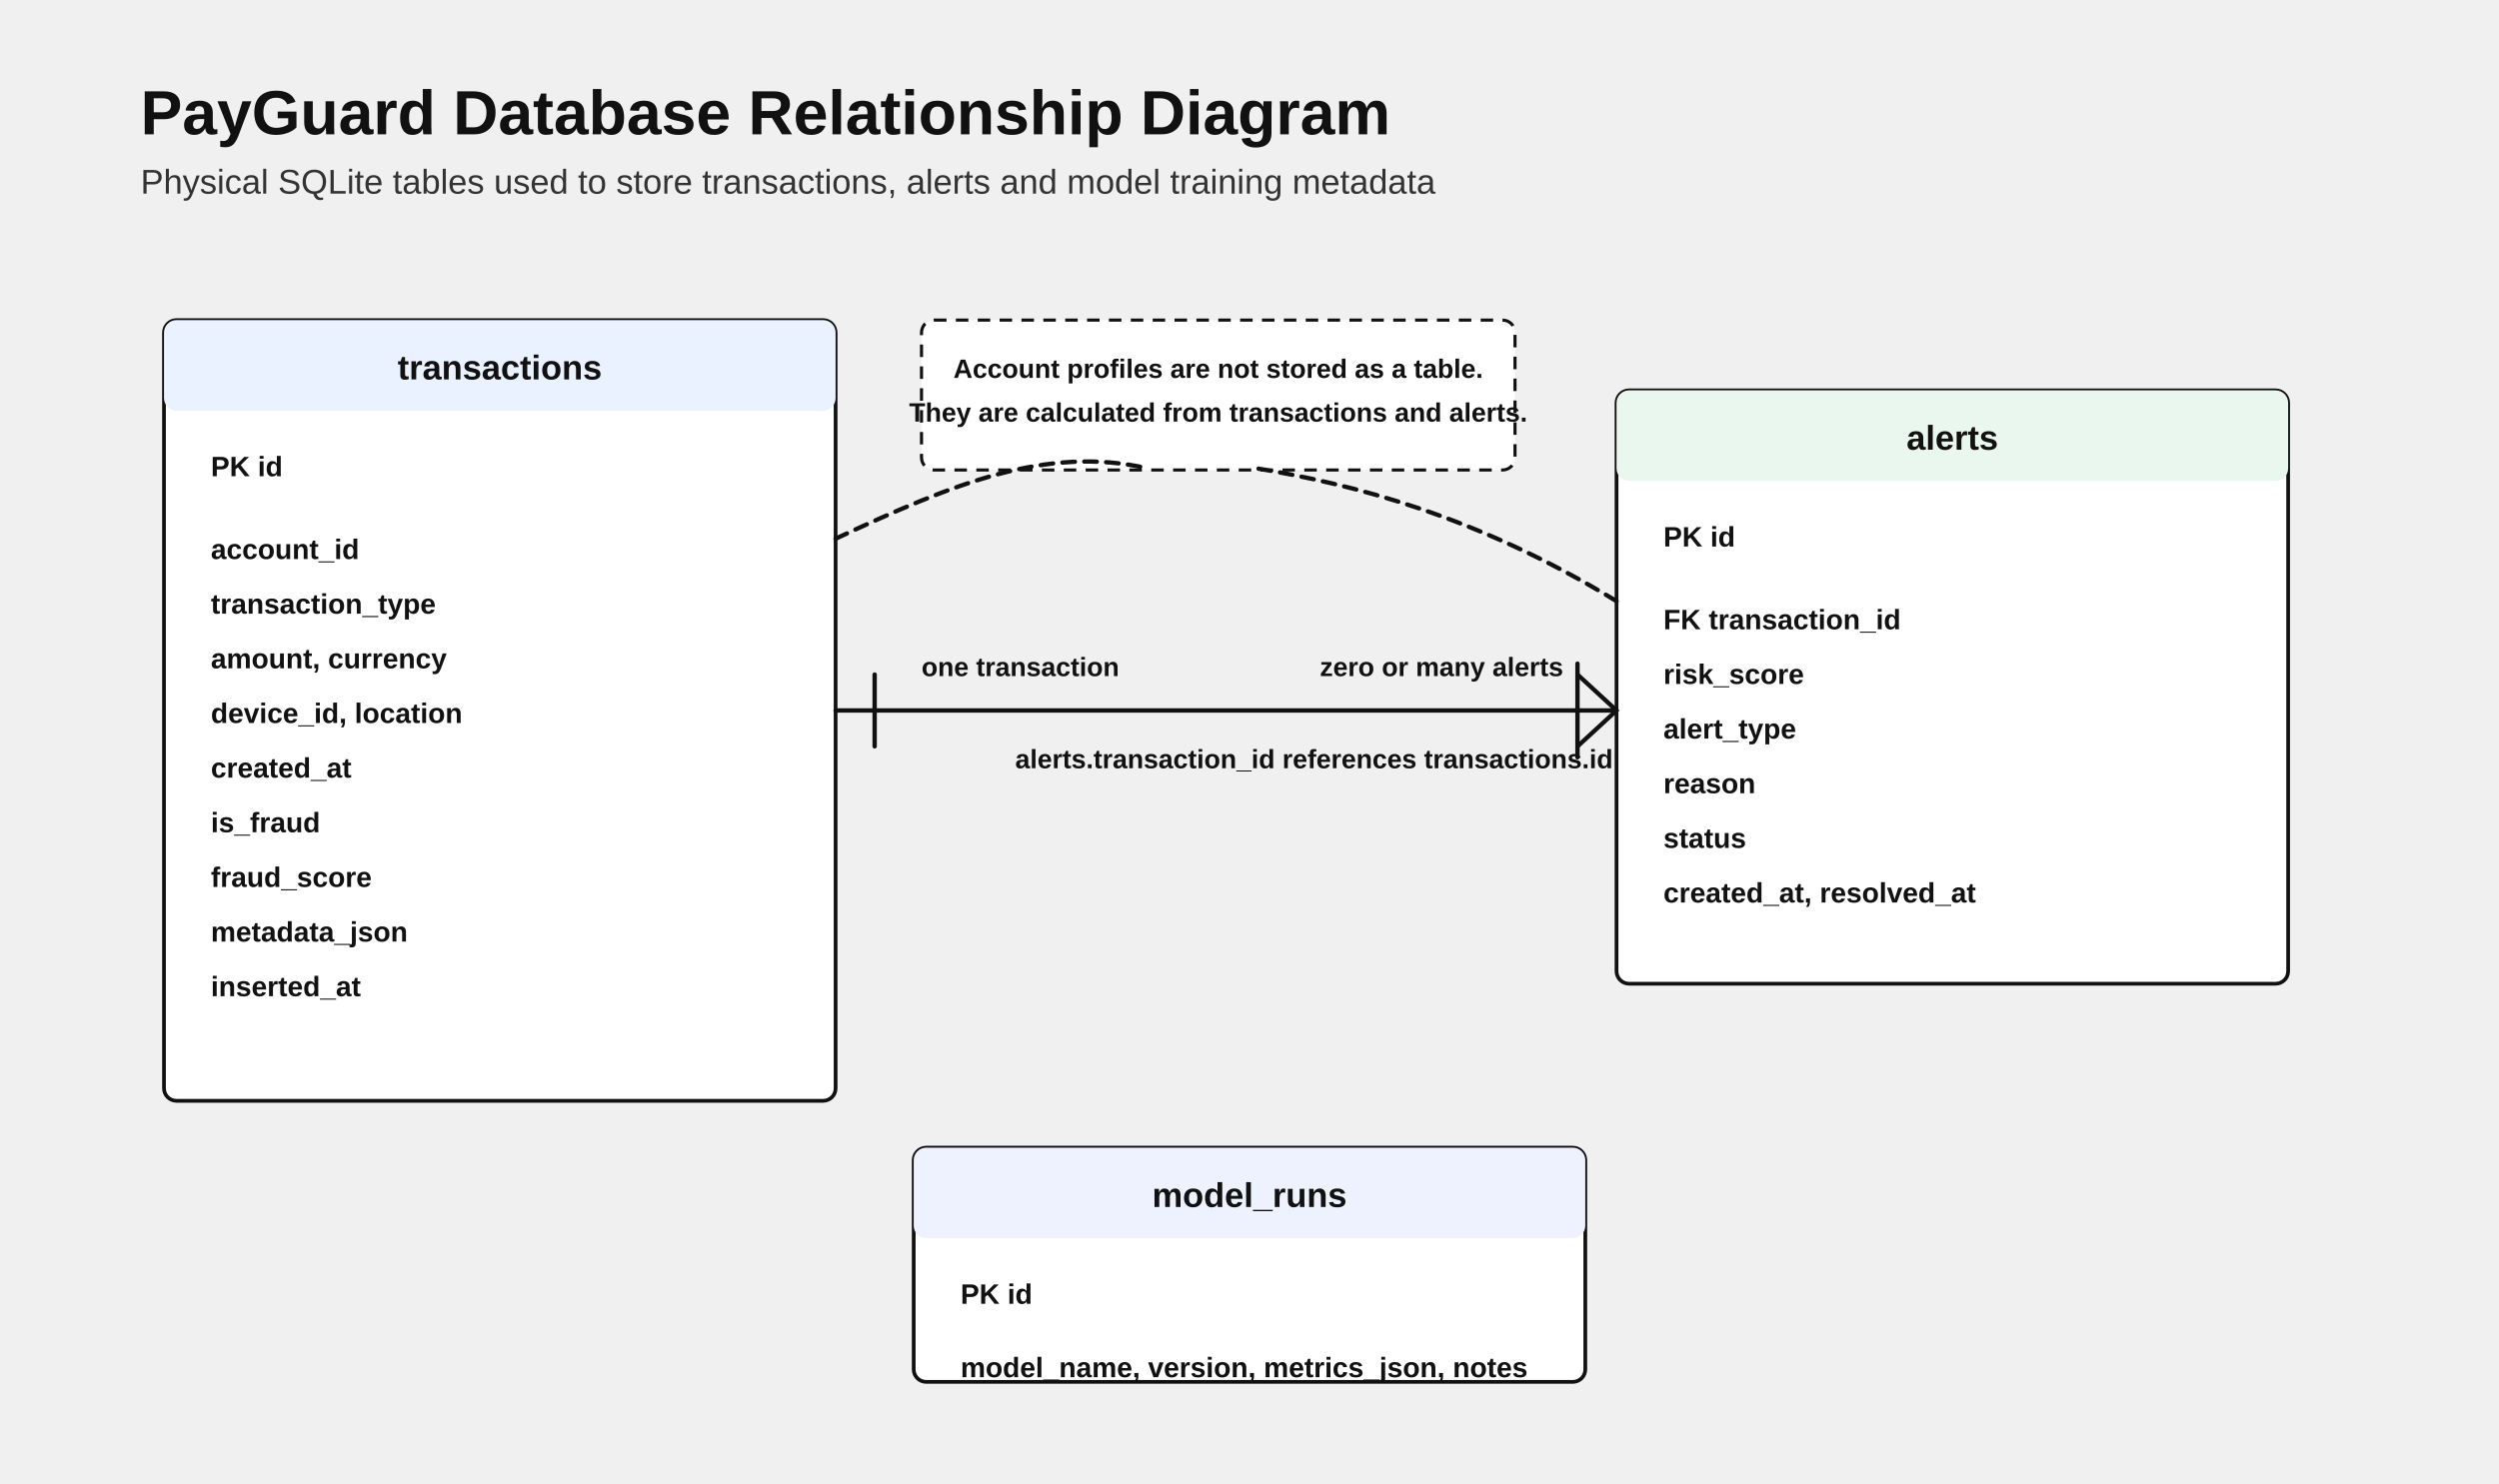
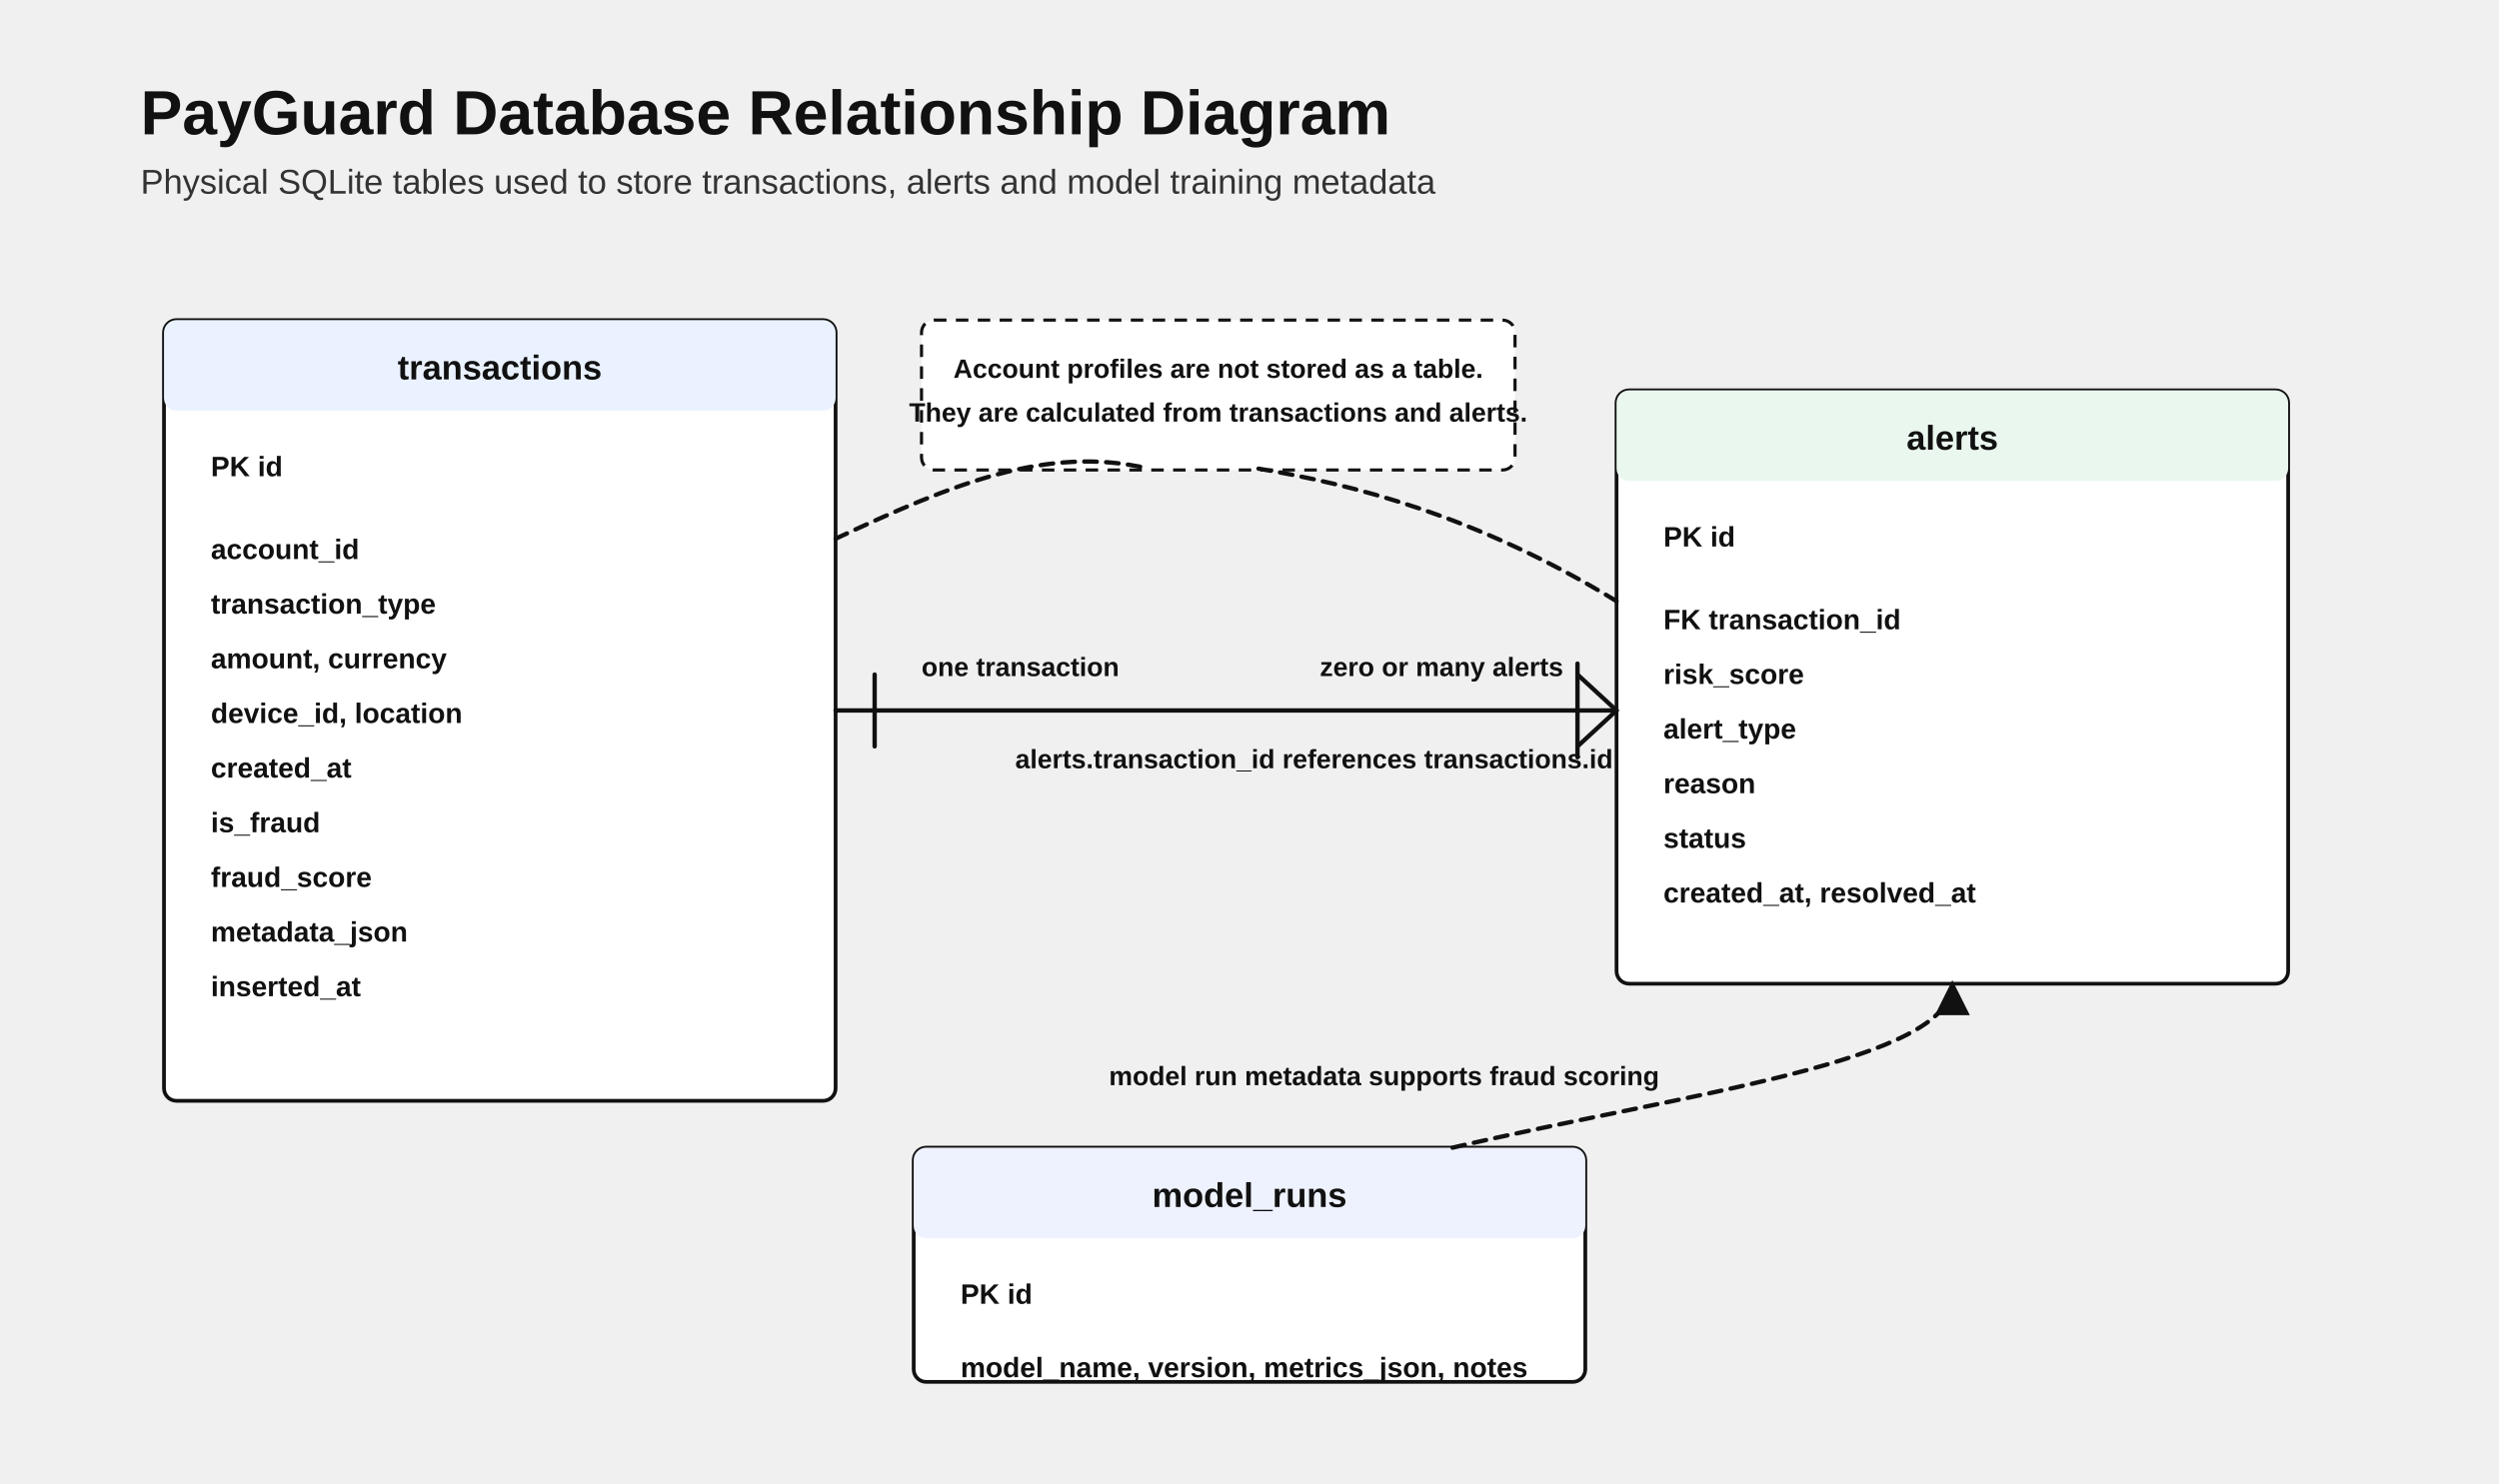
<svg xmlns="http://www.w3.org/2000/svg" width="1600" height="950" viewBox="0 0 1600 950" role="img" aria-labelledby="title desc">
  <defs>
+     <marker id="arrow" viewBox="0 0 10 10" refX="9" refY="5" markerWidth="8" markerHeight="8" orient="auto-start-reverse">
+       <path d="M 0 0 L 10 5 L 0 10 z" fill="#111111" />
+     </marker>
    <style>
      .title { fill: #111111; font-family: Calibri, Arial, sans-serif; font-size: 40px; font-weight: 700; }
      .subtitle { fill: #333333; font-family: Calibri, Arial, sans-serif; font-size: 22px; }
      .table { fill: #ffffff; stroke: #111111; stroke-width: 2.4; }
      .blue { fill: #eaf2ff; stroke: none; }
      .green { fill: #eaf7ee; stroke: none; }
      .purple { fill: #eef2ff; stroke: none; }
      .note { fill: #ffffff; stroke: #111111; stroke-width: 2; stroke-dasharray: 8 6; }
      .textLight { fill: #111111; font-family: Calibri, Arial, sans-serif; font-size: 22px; font-weight: 700; }
      .field { fill: #111111; font-family: Calibri, Arial, sans-serif; font-size: 18px; font-weight: 600; }
      .small { fill: #111111; font-family: Calibri, Arial, sans-serif; font-size: 17px; font-weight: 600; }
      .rel { stroke: #111111; stroke-width: 2.8; fill: none; stroke-linecap: round; stroke-linejoin: round; }
      .sep { stroke: #d0d0d0; stroke-width: 1.5; }
    </style>
  </defs>
  <text x="90" y="86" class="title">PayGuard Database Relationship Diagram</text>
  <text x="90" y="124" class="subtitle">Physical SQLite tables used to store transactions, alerts and model training metadata</text>
  <g id="transactions">
    <rect x="105" y="205" width="430" height="500" rx="8" class="table" />
    <rect x="105" y="205" width="430" height="58" rx="8" class="blue" />
    <text x="320" y="243" class="textLight" text-anchor="middle">transactions</text>
    <text x="135" y="305" class="field">PK id</text>
    <text x="135" y="358" class="field">account_id</text>
    <text x="135" y="393" class="field">transaction_type</text>
    <text x="135" y="428" class="field">amount, currency</text>
    <text x="135" y="463" class="field">device_id, location</text>
    <text x="135" y="498" class="field">created_at</text>
    <text x="135" y="533" class="field">is_fraud</text>
    <text x="135" y="568" class="field">fraud_score</text>
    <text x="135" y="603" class="field">metadata_json</text>
    <text x="135" y="638" class="field">inserted_at</text>
  </g>
  <g id="alerts">
    <rect x="1035" y="250" width="430" height="380" rx="8" class="table" />
    <rect x="1035" y="250" width="430" height="58" rx="8" class="green" />
    <text x="1250" y="288" class="textLight" text-anchor="middle">alerts</text>
    <text x="1065" y="350" class="field">PK id</text>
    <text x="1065" y="403" class="field">FK transaction_id</text>
    <text x="1065" y="438" class="field">risk_score</text>
    <text x="1065" y="473" class="field">alert_type</text>
    <text x="1065" y="508" class="field">reason</text>
    <text x="1065" y="543" class="field">status</text>
    <text x="1065" y="578" class="field">created_at, resolved_at</text>
  </g>
  <g id="model-runs">
    <rect x="585" y="735" width="430" height="150" rx="8" class="table" />
    <rect x="585" y="735" width="430" height="58" rx="8" class="purple" />
    <text x="800" y="773" class="textLight" text-anchor="middle">model_runs</text>
    <text x="615" y="835" class="field">PK id</text>
    <text x="615" y="882" class="field">model_name, version, metrics_json, notes</text>
  </g>
  <path d="M535 455 H1035" class="rel" />
  <text x="590" y="433" class="small">one transaction</text>
  <text x="845" y="433" class="small">zero or many alerts</text>
  <text x="650" y="492" class="small">alerts.transaction_id references transactions.id</text>
  <line x1="560" y1="432" x2="560" y2="478" class="rel" />
  <line x1="1010" y1="432" x2="1035" y2="455" class="rel" />
  <line x1="1010" y1="478" x2="1035" y2="455" class="rel" />
  <line x1="1010" y1="425" x2="1010" y2="485" class="rel" />
  <rect x="590" y="205" width="380" height="96" rx="8" class="note" />
  <text x="780" y="242" class="small" text-anchor="middle">Account profiles are not stored as a table.</text>
  <text x="780" y="270" class="small" text-anchor="middle">They are calculated from transactions and alerts.</text>
  <path d="M535 345 C610 310 670 285 735 300" class="rel" stroke-dasharray="8 6" />
  <path d="M1035 385 C945 330 865 310 805 300" class="rel" stroke-dasharray="8 6" />
+   <path d="M930 735 C1080 700 1250 680 1250 630" class="rel" stroke-dasharray="8 6" marker-end="url(#arrow)" />
+   <text x="710" y="695" class="small">model run metadata supports fraud scoring</text>
</svg>
